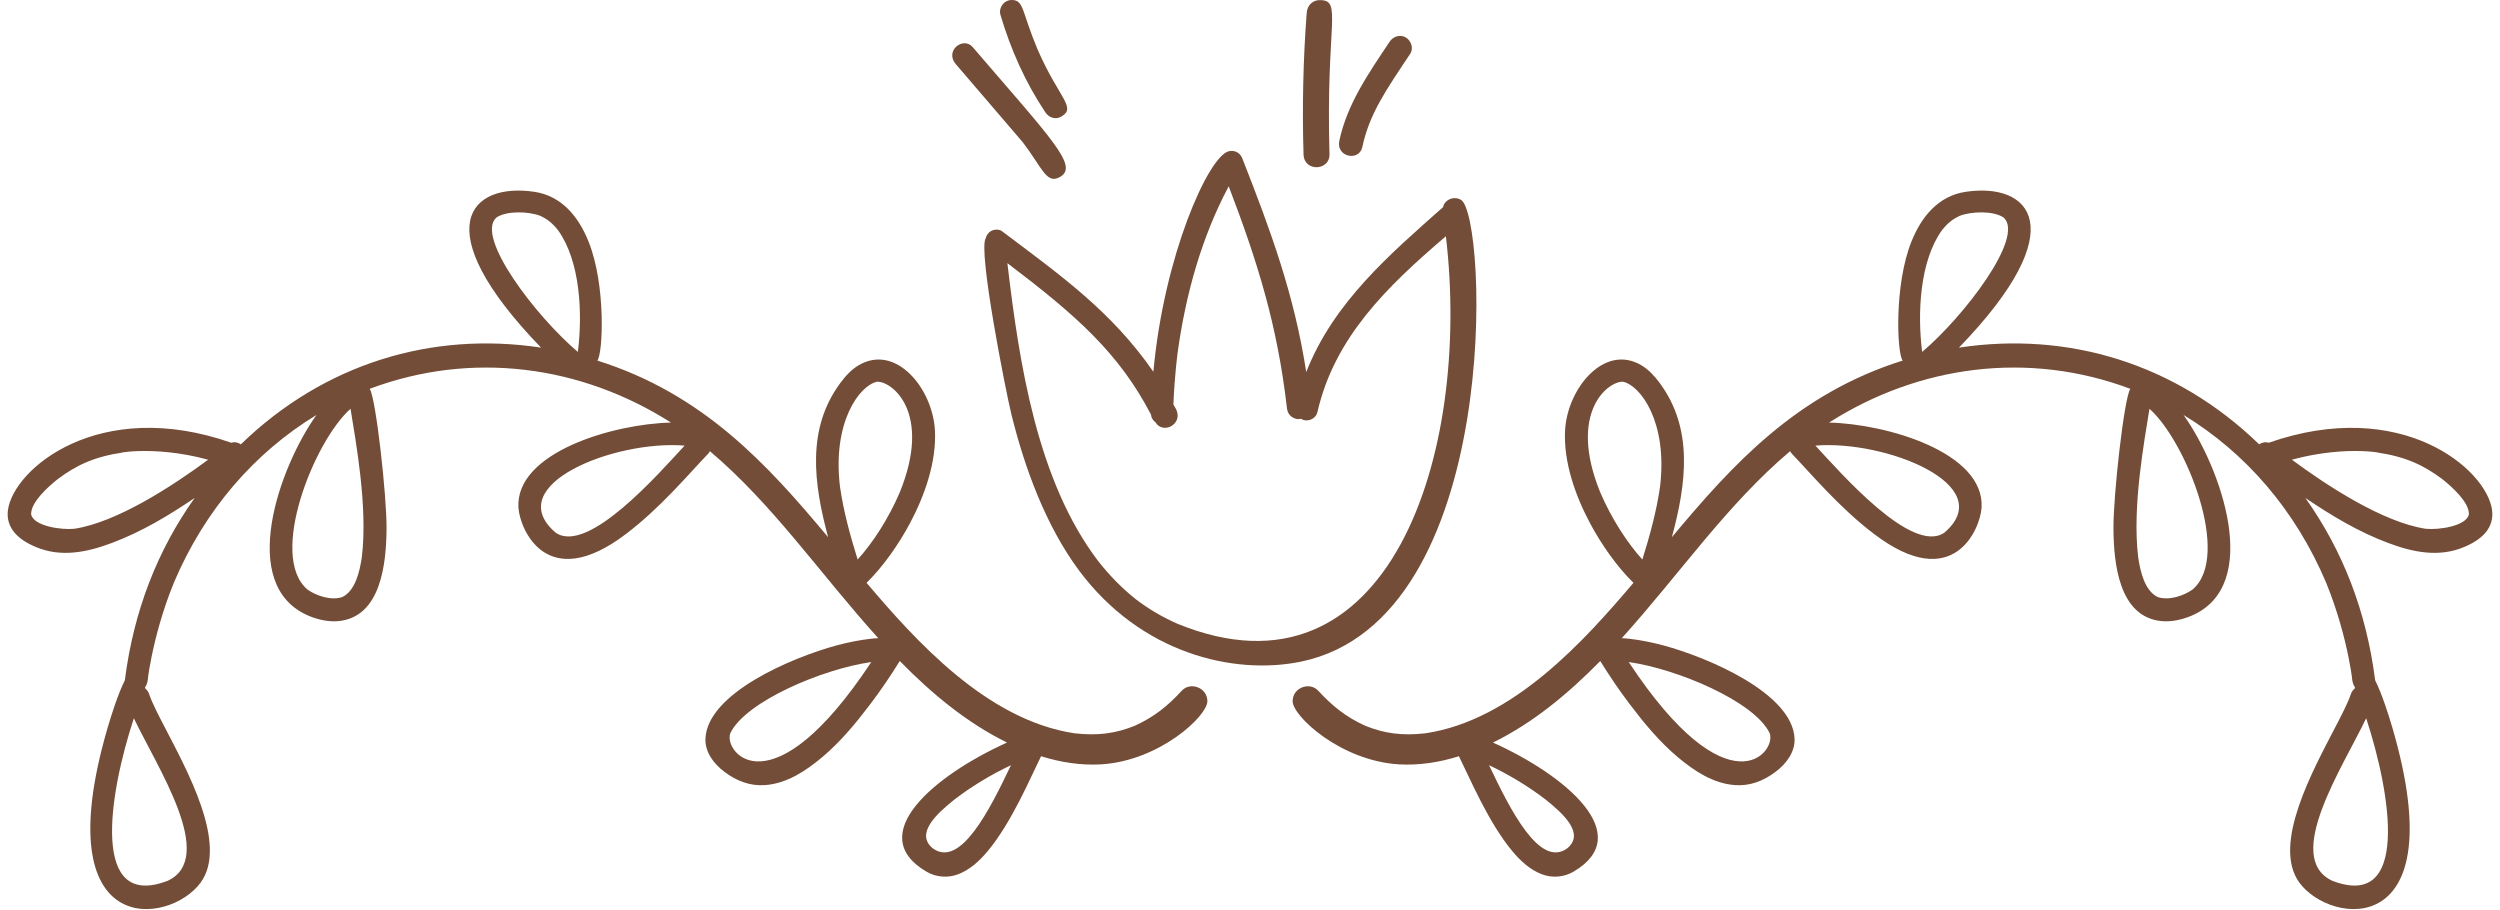
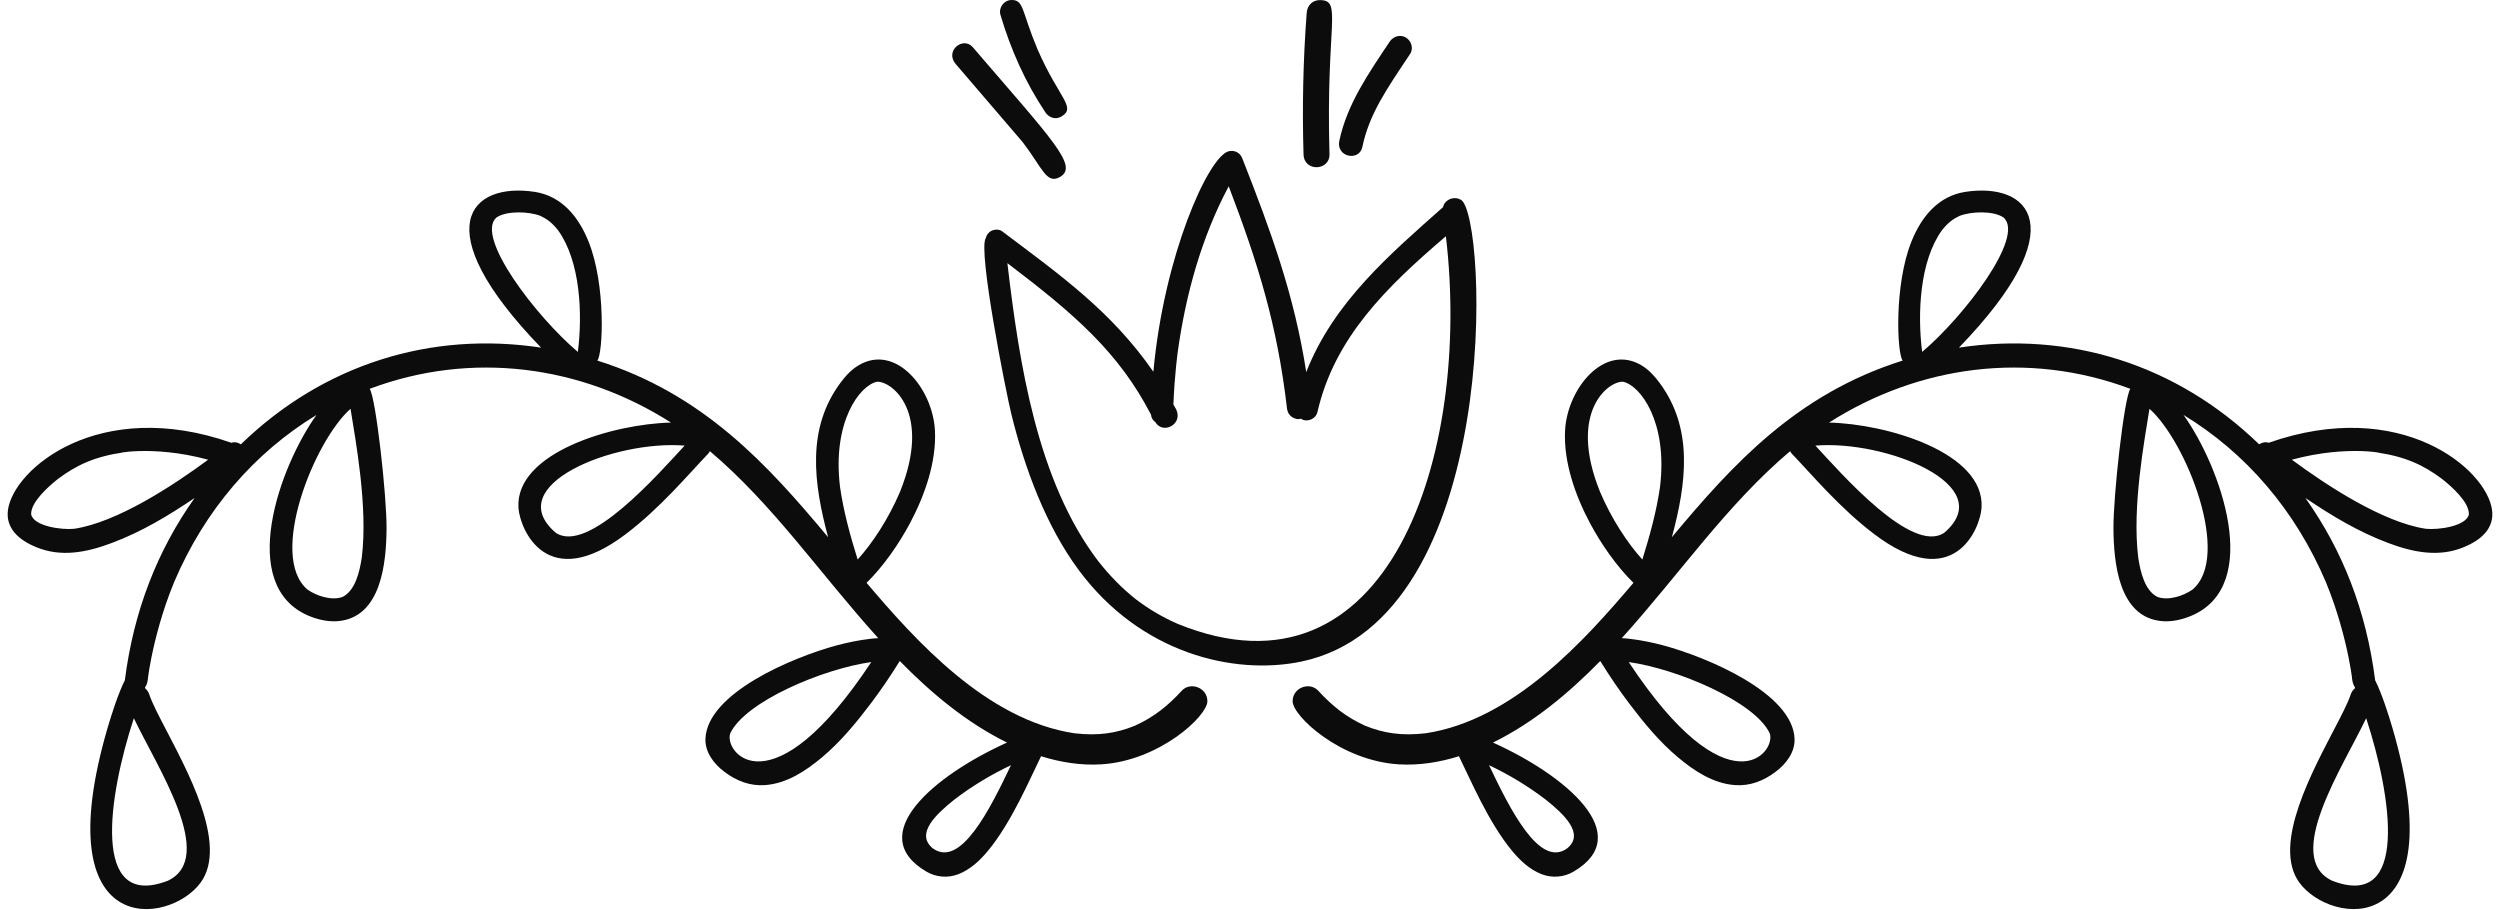
<svg xmlns="http://www.w3.org/2000/svg" width="220" height="80" viewBox="0 0 220 80" fill="none">
-   <path d="M103.634 54.899C102.33 54.328 101.1 53.609 99.965 52.744C98.728 51.766 97.628 50.63 96.652 49.391C91.268 42.331 89.689 31.985 88.65 23.157C94.658 27.712 98.456 31.037 101.286 36.483C101.31 36.759 101.456 36.993 101.672 37.153C102.346 38.276 104.154 37.318 103.491 36.003C103.42 35.863 103.331 35.734 103.258 35.595C103.375 32.789 103.653 30.91 103.634 31.018C104.336 25.92 105.737 20.875 108.127 16.394C110.735 23.218 112.401 28.658 113.243 35.836C113.273 36.127 113.334 36.363 113.549 36.578C113.744 36.771 114.015 36.884 114.291 36.884C114.355 36.884 114.416 36.856 114.48 36.843C114.556 36.888 114.627 36.937 114.717 36.963C115.218 37.101 115.816 36.795 115.933 36.267C117.432 29.713 122.019 25.246 127.238 20.79C129.51 40.051 122.195 62.461 103.634 54.899ZM128.567 17.585C128.314 17.436 128.008 17.395 127.728 17.472C127.452 17.548 127.218 17.733 127.074 17.972C127.026 18.055 127.015 18.138 126.994 18.221C122.402 22.305 117.361 26.565 114.949 32.745C113.901 25.94 111.818 20.294 109.353 14.014C109.256 13.758 109.139 13.559 108.893 13.415C108.662 13.28 108.382 13.24 108.115 13.313C106.319 13.792 102.42 22.543 101.497 32.715C97.823 27.415 93.396 24.274 88.18 20.349C87.773 20.047 86.943 20.2 86.748 20.958C86.035 21.959 88.521 34.497 88.995 36.427C90.16 41.177 92.046 46.286 94.938 50.18C100.361 57.492 108.556 59.449 114.492 58.223C132.305 54.521 130.901 18.964 128.567 17.585Z" fill="#734D37" />
-   <path d="M103.644 30.965C103.65 30.914 103.658 30.861 103.663 30.811C103.657 30.855 103.657 30.86 103.644 30.965Z" fill="#734D37" />
-   <path d="M90.001 12.515C91.713 14.741 92.086 16.274 93.292 15.566C94.924 14.611 92.618 12.323 85.601 4.149C84.752 3.173 83.108 4.477 84.108 5.641C84.215 5.768 90.432 13.015 90.001 12.515Z" fill="#734D37" />
-   <path d="M92 9.896C92.311 10.355 92.889 10.554 93.39 10.264C94.765 9.445 93.207 8.711 91.3 4.336C89.887 0.963 90.114 1.71661e-05 89.034 1.71661e-05C88.336 1.71661e-05 87.859 0.686 88.039 1.304C88.938 4.345 90.232 7.258 92 9.896Z" fill="#734D37" />
-   <path d="M116.995 13.588C116.665 1.959 118.174 0.009 116.137 0.009C115.56 0.009 115.035 0.415 114.987 1.159C114.675 5.293 114.588 9.443 114.711 13.588C114.763 15.159 117.03 15.023 116.995 13.588Z" fill="#734D37" />
-   <path d="M119.883 12.947C120.504 10.003 122.003 7.881 124.095 4.739C124.5 4.12 124.023 3.161 123.203 3.161C122.842 3.161 122.495 3.358 122.28 3.682C120.471 6.4 118.55 9.135 117.86 12.39C117.557 13.825 119.6 14.233 119.883 12.947Z" fill="#734D37" />
-   <path d="M82.083 74.653C80.534 73.377 82.354 71.66 84.006 70.347C85.538 69.174 87.219 68.165 88.966 67.335C87.099 71.254 84.518 76.424 82.083 74.653ZM64.264 64.529C65.596 61.724 72.438 58.855 76.648 58.265C76.657 58.265 76.664 58.264 76.672 58.263C67.918 71.501 63.653 66.234 64.264 64.529ZM48.897 46.875C44.023 42.698 54.075 38.705 60.247 39.214C58.008 41.624 51.743 48.835 48.897 46.875ZM31.834 49.075C31.646 50.32 31.267 51.967 30.141 52.532C29.166 52.882 27.852 52.435 27.07 51.889C23.577 48.97 27.634 38.82 30.847 35.973C31.291 38.766 32.38 44.569 31.844 49.001C31.882 48.738 31.78 49.496 31.834 49.075ZM14.768 77.505C7.974 80.128 9.531 70.061 11.779 63.202C13.795 67.455 19.117 75.459 14.768 77.505ZM6.535 46.532C5.432 46.648 2.974 46.314 2.741 45.267C2.695 44.2 4.242 42.829 5.079 42.163C6.761 40.894 8.42 40.153 10.905 39.808C9.596 40.041 13.21 39.061 18.317 40.454C15.243 42.727 10.308 45.963 6.535 46.532ZM43.697 19.133C44.613 18.529 46.526 18.6 47.558 18.997C48.14 19.273 48.573 19.592 49.103 20.253C51.075 22.983 51.278 27.605 50.851 30.968C47.215 27.901 41.749 20.806 43.697 19.133ZM77.174 33.593C78.482 33.528 82.04 36.267 79.192 43.3C78.187 45.655 76.797 47.777 75.473 49.239C74.823 47.146 74.236 45.034 73.923 42.86C73.219 37.118 75.655 33.915 77.174 33.593ZM104.001 60.779C102.763 62.12 101.574 63.089 99.857 63.869C98.197 64.537 96.635 64.767 94.554 64.529C86.812 63.369 80.527 56.317 76.257 51.289C77.716 49.863 79.108 47.872 80.093 46.014C81.382 43.589 82.42 40.632 82.275 37.873C82.076 34.185 78.826 30.209 75.56 32.144C74.911 32.527 74.379 33.116 73.94 33.714C70.991 37.711 71.576 42.458 72.875 47.274C67.525 40.865 61.906 34.67 52.565 31.73C53.066 31.136 53.332 25.062 51.786 21.243C50.9 19.037 49.413 17.25 47.054 16.884C41.412 16.024 37.356 19.988 47.614 30.592C37.998 29.132 28.527 31.997 21.195 39.101C20.929 38.931 20.659 38.867 20.358 38.963C8.717 34.891 1.183 41.261 0.699 44.883C0.491 46.466 1.616 47.501 3.162 48.139C5.359 49.063 7.631 48.615 9.842 47.781C12.476 46.794 14.824 45.377 17.127 43.822C13.854 48.44 11.77 53.729 10.986 59.865C10.4 61.036 9.829 62.823 9.459 64.081C3.993 82.851 14.913 81.446 17.655 77.669C20.123 74.301 16.372 67.635 14.462 63.926C14.1 63.23 13.371 61.849 13.133 61.1C13.062 60.887 12.934 60.705 12.77 60.572C12.778 60.54 12.764 60.504 12.769 60.471C12.98 60.191 13.003 59.856 13.049 59.491C12.88 60.924 13.228 56.33 15.307 51.263C18.013 44.875 22.401 39.829 27.852 36.515C24.628 41.005 20.798 51.537 27.193 54.202C27.985 54.529 28.879 54.733 29.738 54.661C33.576 54.334 33.995 49.47 34.016 46.5C34.039 43.666 33.079 35 32.533 34.216C41.531 30.841 51.144 32.153 59.048 37.188C54.013 37.291 45.322 39.809 45.623 44.685C45.751 46.576 48.115 52.284 55.073 46.999C58.119 44.696 60.594 41.722 62.304 39.943C62.373 39.871 62.424 39.788 62.469 39.703C68.054 44.422 72.162 50.486 77.284 56.158C77.055 56.169 76.826 56.186 76.597 56.214C75.595 56.332 74.614 56.531 73.638 56.791C69.731 57.843 62.235 61.001 62.078 65.01C62.036 66.174 62.797 67.214 63.759 67.927C64.821 68.728 66.01 69.186 67.332 69.088C69.247 68.949 70.919 67.835 72.35 66.635C73.97 65.275 75.335 63.619 76.606 61.938C77.527 60.727 78.376 59.462 79.18 58.17C81.97 61.015 85.055 63.591 88.618 65.346C82.216 68.232 75.985 73.465 81.537 76.71C82.376 77.2 83.403 77.281 84.307 76.94C85.36 76.541 86.203 75.753 86.913 74.906C89.035 72.358 90.635 68.517 91.614 66.548C93.32 67.081 95.097 67.367 96.888 67.264C102.029 66.959 106.25 63.011 106.25 61.709C106.25 60.499 104.748 59.97 104.001 60.779Z" fill="#734D37" />
-   <path d="M131.035 67.335C132.781 68.165 134.463 69.174 135.996 70.347C137.648 71.66 139.466 73.377 137.917 74.653C135.484 76.424 132.902 71.254 131.035 67.335ZM143.328 58.263C143.337 58.264 143.345 58.265 143.353 58.265C147.562 58.855 154.406 61.724 155.736 64.529C156.347 66.234 152.082 71.501 143.328 58.263ZM159.755 39.214C165.925 38.705 175.978 42.698 171.103 46.875C168.259 48.835 161.995 41.624 159.755 39.214ZM188.157 49.001C187.621 44.569 188.711 38.766 189.153 35.973C192.367 38.82 196.424 48.97 192.931 51.889C192.148 52.435 190.835 52.882 189.859 52.532C188.734 51.967 188.353 50.32 188.166 49.075C188.22 49.496 188.118 48.738 188.157 49.001ZM208.223 63.202C210.47 70.061 212.028 80.128 205.233 77.505C200.883 75.459 206.207 67.455 208.223 63.202ZM201.684 40.454C206.791 39.061 210.405 40.041 209.097 39.808C211.58 40.153 213.24 40.894 214.922 42.163C215.758 42.829 217.306 44.2 217.262 45.267C217.027 46.314 214.568 46.648 213.465 46.532C209.693 45.963 204.758 42.727 201.684 40.454ZM169.149 30.968C168.724 27.605 168.925 22.983 170.897 20.253C171.428 19.592 171.861 19.273 172.443 18.997C173.475 18.6 175.387 18.529 176.304 19.133C178.251 20.806 172.786 27.901 169.149 30.968ZM146.08 42.86C145.766 45.034 145.178 47.146 144.528 49.239C143.203 47.777 141.815 45.655 140.81 43.3C137.96 36.267 141.519 33.528 142.827 33.593C144.345 33.915 146.782 37.118 146.08 42.86ZM113.751 61.709C113.751 63.011 117.972 66.959 123.114 67.264C124.905 67.367 126.68 67.081 128.386 66.548C129.365 68.517 130.966 72.358 133.087 74.906C133.797 75.753 134.64 76.541 135.693 76.94C136.597 77.281 137.625 77.2 138.463 76.71C144.015 73.465 137.785 68.232 131.383 65.346C134.946 63.591 138.031 61.015 140.822 58.17C141.624 59.462 142.474 60.727 143.394 61.938C144.665 63.619 146.03 65.275 147.651 66.635C149.081 67.835 150.753 68.949 152.67 69.088C153.991 69.186 155.18 68.728 156.241 67.927C157.203 67.214 157.966 66.174 157.922 65.01C157.765 61.001 150.27 57.843 146.362 56.791C145.386 56.531 144.405 56.332 143.404 56.214C143.174 56.186 142.945 56.169 142.717 56.158C147.838 50.486 151.946 44.422 157.531 39.703C157.577 39.788 157.628 39.871 157.696 39.943C159.407 41.722 161.883 44.696 164.928 46.999C171.886 52.284 174.25 46.576 174.377 44.685C174.678 39.809 165.988 37.291 160.954 37.188C168.857 32.153 178.469 30.841 187.468 34.216C186.921 35 185.962 43.666 185.984 46.5C186.005 49.47 186.424 54.334 190.262 54.661C191.12 54.733 192.015 54.529 192.807 54.202C199.203 51.537 195.374 41.005 192.149 36.515C197.601 39.829 201.989 44.875 204.694 51.263C206.773 56.33 207.121 60.924 206.952 59.491C206.998 59.856 207.023 60.191 207.234 60.471C207.237 60.504 207.223 60.54 207.231 60.572C207.067 60.705 206.939 60.887 206.867 61.1C206.63 61.849 205.902 63.23 205.539 63.926C203.628 67.635 199.88 74.301 202.344 77.669C205.088 81.446 216.01 82.851 210.542 64.081C210.172 62.823 209.6 61.036 209.014 59.865C208.23 53.729 206.149 48.44 202.874 43.822C205.176 45.377 207.524 46.794 210.159 47.781C212.369 48.615 214.642 49.063 216.839 48.139C218.384 47.501 219.511 46.466 219.301 44.883C218.819 41.261 211.283 34.891 199.643 38.963C199.341 38.867 199.072 38.931 198.805 39.101C191.474 31.997 182.004 29.132 172.387 30.592C182.645 19.988 178.588 16.024 172.947 16.884C170.588 17.25 169.1 19.037 168.213 21.243C166.67 25.062 166.935 31.136 167.436 31.73C158.095 34.67 152.476 40.865 147.125 47.274C148.425 42.458 149.009 37.711 146.061 33.714C145.622 33.116 145.091 32.527 144.442 32.144C141.175 30.209 137.925 34.185 137.726 37.873C137.58 40.632 138.618 43.589 139.908 46.014C140.893 47.872 142.284 49.863 143.744 51.289C139.475 56.317 133.189 63.369 125.448 64.529C123.365 64.767 121.803 64.537 120.142 63.869C118.427 63.089 117.238 62.12 115.999 60.779C115.253 59.97 113.751 60.499 113.751 61.709Z" fill="#734D37" />
+   <path d="M103.634 54.899C102.33 54.329 101.1 53.609 99.965 52.744C98.728 51.766 97.628 50.63 96.652 49.391C91.268 42.332 89.689 31.985 88.65 23.157C94.658 27.713 98.456 31.037 101.286 36.483C101.31 36.76 101.456 36.994 101.672 37.153C102.346 38.276 104.154 37.318 103.491 36.003C103.42 35.863 103.331 35.734 103.258 35.595C103.375 32.789 103.653 30.91 103.634 31.019C104.336 25.92 105.737 20.875 108.127 16.395C110.735 23.219 112.401 28.659 113.243 35.836C113.273 36.128 113.334 36.363 113.549 36.578C113.744 36.771 114.015 36.884 114.291 36.884C114.355 36.884 114.416 36.856 114.48 36.843C114.556 36.888 114.627 36.938 114.717 36.964C115.218 37.101 115.816 36.795 115.933 36.268C117.432 29.713 122.019 25.247 127.238 20.79C129.51 40.051 122.195 62.461 103.634 54.899ZM128.567 17.585C128.314 17.436 128.008 17.395 127.728 17.473C127.452 17.548 127.218 17.733 127.074 17.972C127.026 18.055 127.015 18.139 126.994 18.221C122.402 22.305 117.361 26.565 114.949 32.746C113.901 25.94 111.818 20.295 109.353 14.015C109.256 13.758 109.139 13.559 108.893 13.415C108.662 13.281 108.382 13.24 108.115 13.313C106.319 13.792 102.42 22.544 101.497 32.716C97.823 27.416 93.396 24.274 88.18 20.349C87.773 20.047 86.943 20.2 86.748 20.958C86.035 21.959 88.521 34.498 88.995 36.427C90.16 41.178 92.046 46.287 94.938 50.18C100.361 57.492 108.556 59.449 114.492 58.224C132.305 54.521 130.901 18.964 128.567 17.585Z" fill="#0C0C0C" />
+   <path d="M103.644 30.965C103.65 30.914 103.658 30.861 103.663 30.811C103.657 30.855 103.657 30.86 103.644 30.965Z" fill="#0C0C0C" />
+   <path d="M90.001 12.515C91.713 14.74 92.086 16.274 93.292 15.566C94.924 14.611 92.618 12.323 85.601 4.148C84.752 3.172 83.108 4.477 84.108 5.641C84.215 5.768 90.432 13.015 90.001 12.515Z" fill="#0C0C0C" />
+   <path d="M92 9.896C92.311 10.355 92.889 10.554 93.39 10.263C94.765 9.444 93.207 8.71 91.3 4.335C89.887 0.963 90.114 -0 89.034 -0C88.336 -0 87.859 0.685 88.039 1.304C88.938 4.345 90.232 7.258 92 9.896Z" fill="#0C0C0C" />
+   <path d="M116.995 13.588C116.665 1.958 118.174 0.009 116.137 0.009C115.56 0.009 115.035 0.415 114.987 1.159C114.675 5.293 114.588 9.443 114.711 13.588C114.763 15.159 117.03 15.023 116.995 13.588Z" fill="#0C0C0C" />
+   <path d="M119.883 12.947C120.504 10.004 122.003 7.881 124.095 4.739C124.5 4.12 124.023 3.161 123.203 3.161C122.842 3.161 122.495 3.359 122.28 3.682C120.471 6.401 118.55 9.135 117.86 12.39C117.557 13.825 119.6 14.233 119.883 12.947Z" fill="#0C0C0C" />
+   <path d="M82.083 74.653C80.534 73.377 82.354 71.66 84.006 70.347C85.538 69.174 87.219 68.165 88.966 67.335C87.099 71.254 84.518 76.424 82.083 74.653ZM64.264 64.529C65.596 61.724 72.438 58.855 76.648 58.265C76.657 58.265 76.664 58.264 76.672 58.263C67.918 71.501 63.653 66.234 64.264 64.529ZM48.897 46.875C44.023 42.698 54.075 38.705 60.247 39.214C58.008 41.624 51.743 48.835 48.897 46.875ZM31.834 49.075C31.646 50.32 31.267 51.967 30.141 52.532C29.166 52.882 27.852 52.435 27.07 51.889C23.577 48.97 27.634 38.82 30.847 35.973C31.291 38.766 32.38 44.569 31.844 49.001C31.882 48.738 31.78 49.496 31.834 49.075ZM14.768 77.505C7.974 80.128 9.531 70.061 11.779 63.202C13.795 67.455 19.117 75.459 14.768 77.505ZM6.535 46.532C5.432 46.648 2.974 46.314 2.741 45.267C2.695 44.2 4.242 42.829 5.079 42.163C6.761 40.894 8.42 40.153 10.905 39.808C9.596 40.041 13.21 39.061 18.317 40.454C15.243 42.727 10.308 45.963 6.535 46.532ZM43.697 19.133C44.613 18.529 46.526 18.6 47.558 18.997C48.14 19.273 48.573 19.592 49.103 20.253C51.075 22.983 51.278 27.605 50.851 30.968C47.215 27.901 41.749 20.806 43.697 19.133ZM77.174 33.593C78.482 33.528 82.04 36.267 79.192 43.3C78.187 45.655 76.797 47.777 75.473 49.239C74.823 47.146 74.236 45.034 73.923 42.86C73.219 37.118 75.655 33.915 77.174 33.593ZM104.001 60.779C102.763 62.12 101.574 63.089 99.857 63.869C98.197 64.537 96.635 64.767 94.554 64.529C86.812 63.369 80.527 56.317 76.257 51.289C77.716 49.863 79.108 47.872 80.093 46.014C81.382 43.589 82.42 40.632 82.275 37.873C82.076 34.185 78.826 30.209 75.56 32.144C74.911 32.527 74.379 33.116 73.94 33.714C70.991 37.711 71.576 42.458 72.875 47.274C67.525 40.865 61.906 34.67 52.565 31.73C53.066 31.136 53.332 25.062 51.786 21.243C50.9 19.037 49.413 17.25 47.054 16.884C41.412 16.024 37.356 19.988 47.614 30.592C37.998 29.132 28.527 31.997 21.195 39.101C20.929 38.931 20.659 38.867 20.358 38.963C8.717 34.891 1.183 41.261 0.699 44.883C0.491 46.466 1.616 47.501 3.162 48.139C5.359 49.063 7.631 48.615 9.842 47.781C12.476 46.794 14.824 45.377 17.127 43.822C13.854 48.44 11.77 53.729 10.986 59.865C10.4 61.036 9.829 62.823 9.459 64.081C3.993 82.851 14.913 81.446 17.655 77.669C20.123 74.301 16.372 67.635 14.462 63.926C14.1 63.23 13.371 61.849 13.133 61.1C13.062 60.887 12.934 60.705 12.77 60.572C12.778 60.54 12.764 60.504 12.769 60.471C12.98 60.191 13.003 59.856 13.049 59.491C12.88 60.924 13.228 56.33 15.307 51.263C18.013 44.875 22.401 39.829 27.852 36.515C24.628 41.005 20.798 51.537 27.193 54.202C27.985 54.529 28.879 54.733 29.738 54.661C33.576 54.334 33.995 49.47 34.016 46.5C34.039 43.666 33.079 35 32.533 34.216C41.531 30.841 51.144 32.153 59.048 37.188C54.013 37.291 45.322 39.809 45.623 44.685C45.751 46.576 48.115 52.284 55.073 46.999C58.119 44.696 60.594 41.722 62.304 39.943C62.373 39.871 62.424 39.788 62.469 39.703C68.054 44.422 72.162 50.486 77.284 56.158C77.055 56.169 76.826 56.186 76.597 56.214C75.595 56.332 74.614 56.531 73.638 56.791C69.731 57.843 62.235 61.001 62.078 65.01C62.036 66.174 62.797 67.214 63.759 67.927C64.821 68.728 66.01 69.186 67.332 69.088C69.247 68.949 70.919 67.835 72.35 66.635C73.97 65.275 75.335 63.619 76.606 61.938C77.527 60.727 78.376 59.462 79.18 58.17C81.97 61.015 85.055 63.591 88.618 65.346C82.216 68.232 75.985 73.465 81.537 76.71C82.376 77.2 83.403 77.281 84.307 76.94C85.36 76.541 86.203 75.753 86.913 74.906C89.035 72.358 90.635 68.517 91.614 66.548C93.32 67.081 95.097 67.367 96.888 67.264C102.029 66.959 106.25 63.011 106.25 61.709C106.25 60.499 104.748 59.97 104.001 60.779Z" fill="#0C0C0C" />
+   <path d="M131.035 67.335C132.781 68.165 134.463 69.174 135.996 70.347C137.648 71.66 139.466 73.377 137.917 74.653C135.484 76.424 132.902 71.254 131.035 67.335ZM143.328 58.263C143.337 58.264 143.345 58.265 143.353 58.265C147.562 58.855 154.406 61.724 155.736 64.529C156.347 66.234 152.082 71.501 143.328 58.263ZM159.755 39.214C165.925 38.705 175.978 42.698 171.103 46.875C168.259 48.835 161.995 41.624 159.755 39.214ZM188.157 49.001C187.621 44.569 188.711 38.766 189.153 35.973C192.367 38.82 196.424 48.97 192.931 51.889C192.148 52.435 190.835 52.882 189.859 52.532C188.734 51.967 188.353 50.32 188.166 49.075C188.22 49.496 188.118 48.738 188.157 49.001ZM208.223 63.202C210.47 70.061 212.028 80.128 205.233 77.505C200.883 75.459 206.207 67.455 208.223 63.202ZM201.684 40.454C206.791 39.061 210.405 40.041 209.097 39.808C211.58 40.153 213.24 40.894 214.922 42.163C215.758 42.829 217.306 44.2 217.262 45.267C217.027 46.314 214.568 46.648 213.465 46.532C209.693 45.963 204.758 42.727 201.684 40.454ZM169.149 30.968C168.724 27.605 168.925 22.983 170.897 20.253C171.428 19.592 171.861 19.273 172.443 18.997C173.475 18.6 175.387 18.529 176.304 19.133C178.251 20.806 172.786 27.901 169.149 30.968ZM146.08 42.86C145.766 45.034 145.178 47.146 144.528 49.239C143.203 47.777 141.815 45.655 140.81 43.3C137.96 36.267 141.519 33.528 142.827 33.593C144.345 33.915 146.782 37.118 146.08 42.86ZM113.751 61.709C113.751 63.011 117.972 66.959 123.114 67.264C124.905 67.367 126.68 67.081 128.386 66.548C129.365 68.517 130.966 72.358 133.087 74.906C133.797 75.753 134.64 76.541 135.693 76.94C136.597 77.281 137.625 77.2 138.463 76.71C144.015 73.465 137.785 68.232 131.383 65.346C134.946 63.591 138.031 61.015 140.822 58.17C141.624 59.462 142.474 60.727 143.394 61.938C144.665 63.619 146.03 65.275 147.651 66.635C149.081 67.835 150.753 68.949 152.67 69.088C153.991 69.186 155.18 68.728 156.241 67.927C157.203 67.214 157.966 66.174 157.922 65.01C157.765 61.001 150.27 57.843 146.362 56.791C145.386 56.531 144.405 56.332 143.404 56.214C143.174 56.186 142.945 56.169 142.717 56.158C147.838 50.486 151.946 44.422 157.531 39.703C157.577 39.788 157.628 39.871 157.696 39.943C159.407 41.722 161.883 44.696 164.928 46.999C171.886 52.284 174.25 46.576 174.377 44.685C174.678 39.809 165.988 37.291 160.954 37.188C168.857 32.153 178.469 30.841 187.468 34.216C186.921 35 185.962 43.666 185.984 46.5C186.005 49.47 186.424 54.334 190.262 54.661C191.12 54.733 192.015 54.529 192.807 54.202C199.203 51.537 195.374 41.005 192.149 36.515C197.601 39.829 201.989 44.875 204.694 51.263C206.773 56.33 207.121 60.924 206.952 59.491C206.998 59.856 207.023 60.191 207.234 60.471C207.237 60.504 207.223 60.54 207.231 60.572C207.067 60.705 206.939 60.887 206.867 61.1C206.63 61.849 205.902 63.23 205.539 63.926C203.628 67.635 199.88 74.301 202.344 77.669C205.088 81.446 216.01 82.851 210.542 64.081C210.172 62.823 209.6 61.036 209.014 59.865C208.23 53.729 206.149 48.44 202.874 43.822C205.176 45.377 207.524 46.794 210.159 47.781C212.369 48.615 214.642 49.063 216.839 48.139C218.384 47.501 219.511 46.466 219.301 44.883C218.819 41.261 211.283 34.891 199.643 38.963C199.341 38.867 199.072 38.931 198.805 39.101C191.474 31.997 182.004 29.132 172.387 30.592C182.645 19.988 178.588 16.024 172.947 16.884C170.588 17.25 169.1 19.037 168.213 21.243C166.67 25.062 166.935 31.136 167.436 31.73C158.095 34.67 152.476 40.865 147.125 47.274C148.425 42.458 149.009 37.711 146.061 33.714C145.622 33.116 145.091 32.527 144.442 32.144C141.175 30.209 137.925 34.185 137.726 37.873C137.58 40.632 138.618 43.589 139.908 46.014C140.893 47.872 142.284 49.863 143.744 51.289C139.475 56.317 133.189 63.369 125.448 64.529C123.365 64.767 121.803 64.537 120.142 63.869C118.427 63.089 117.238 62.12 115.999 60.779C115.253 59.97 113.751 60.499 113.751 61.709Z" fill="#0C0C0C" />
</svg>
